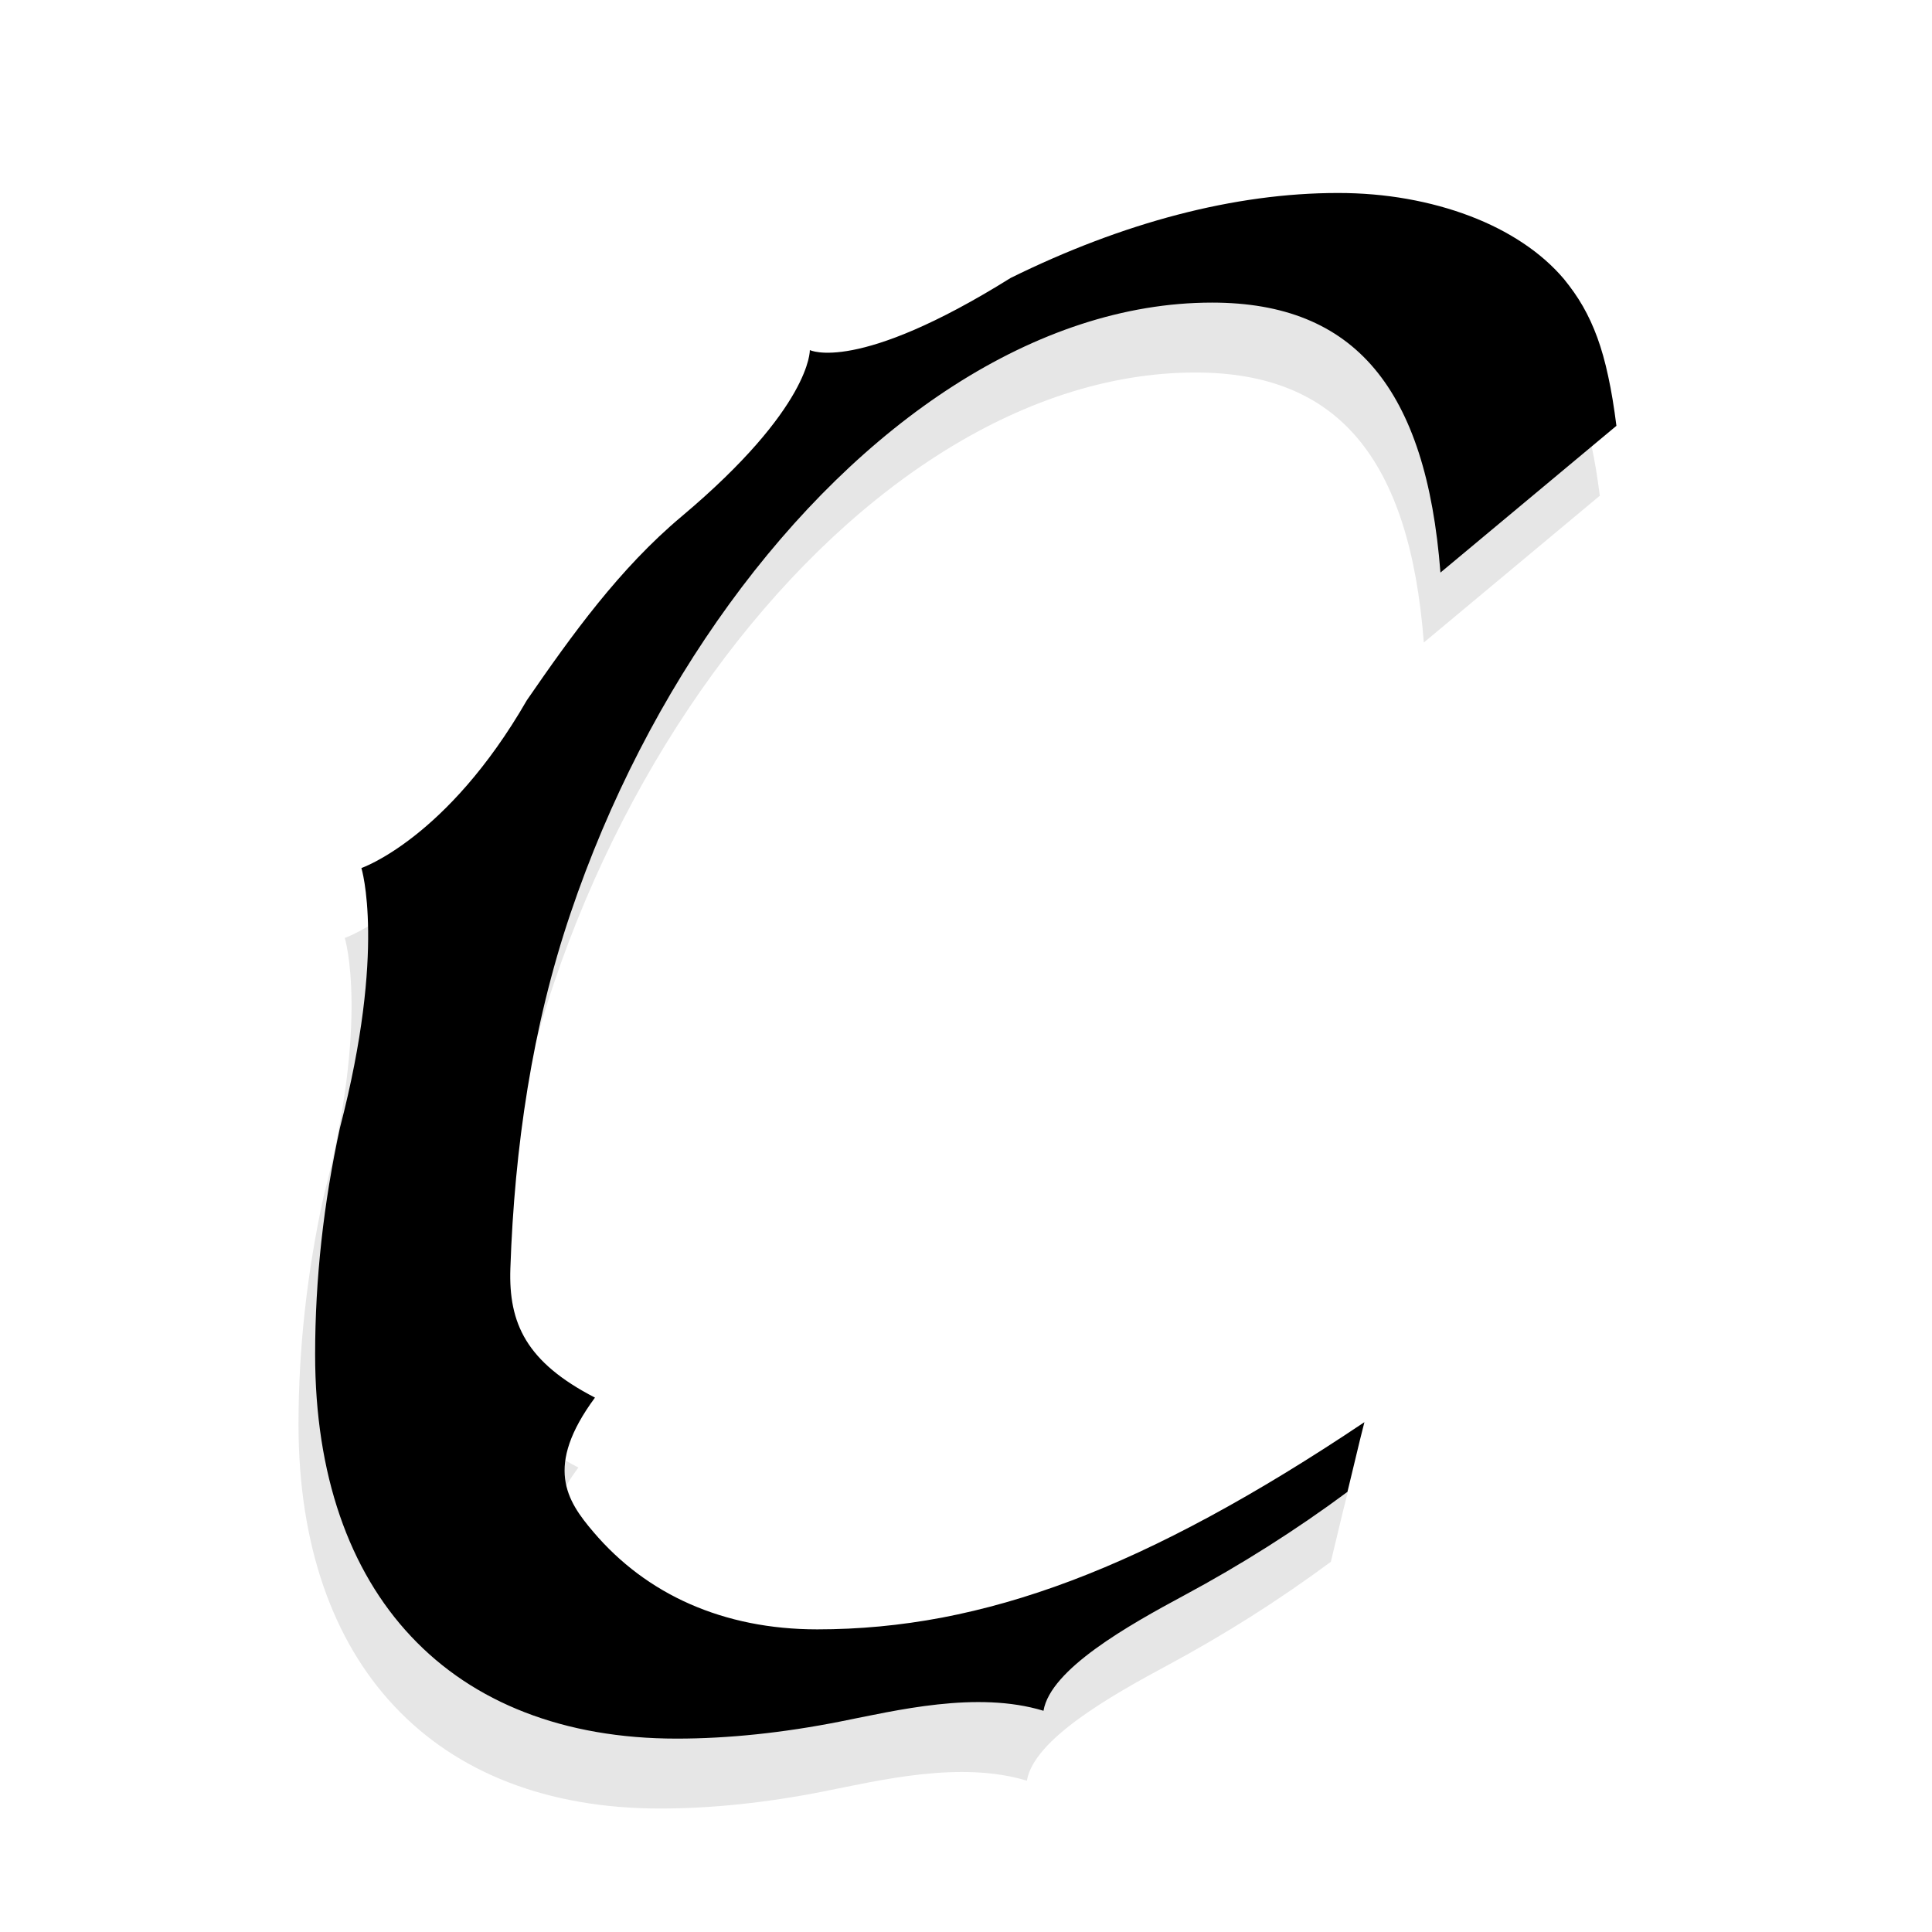
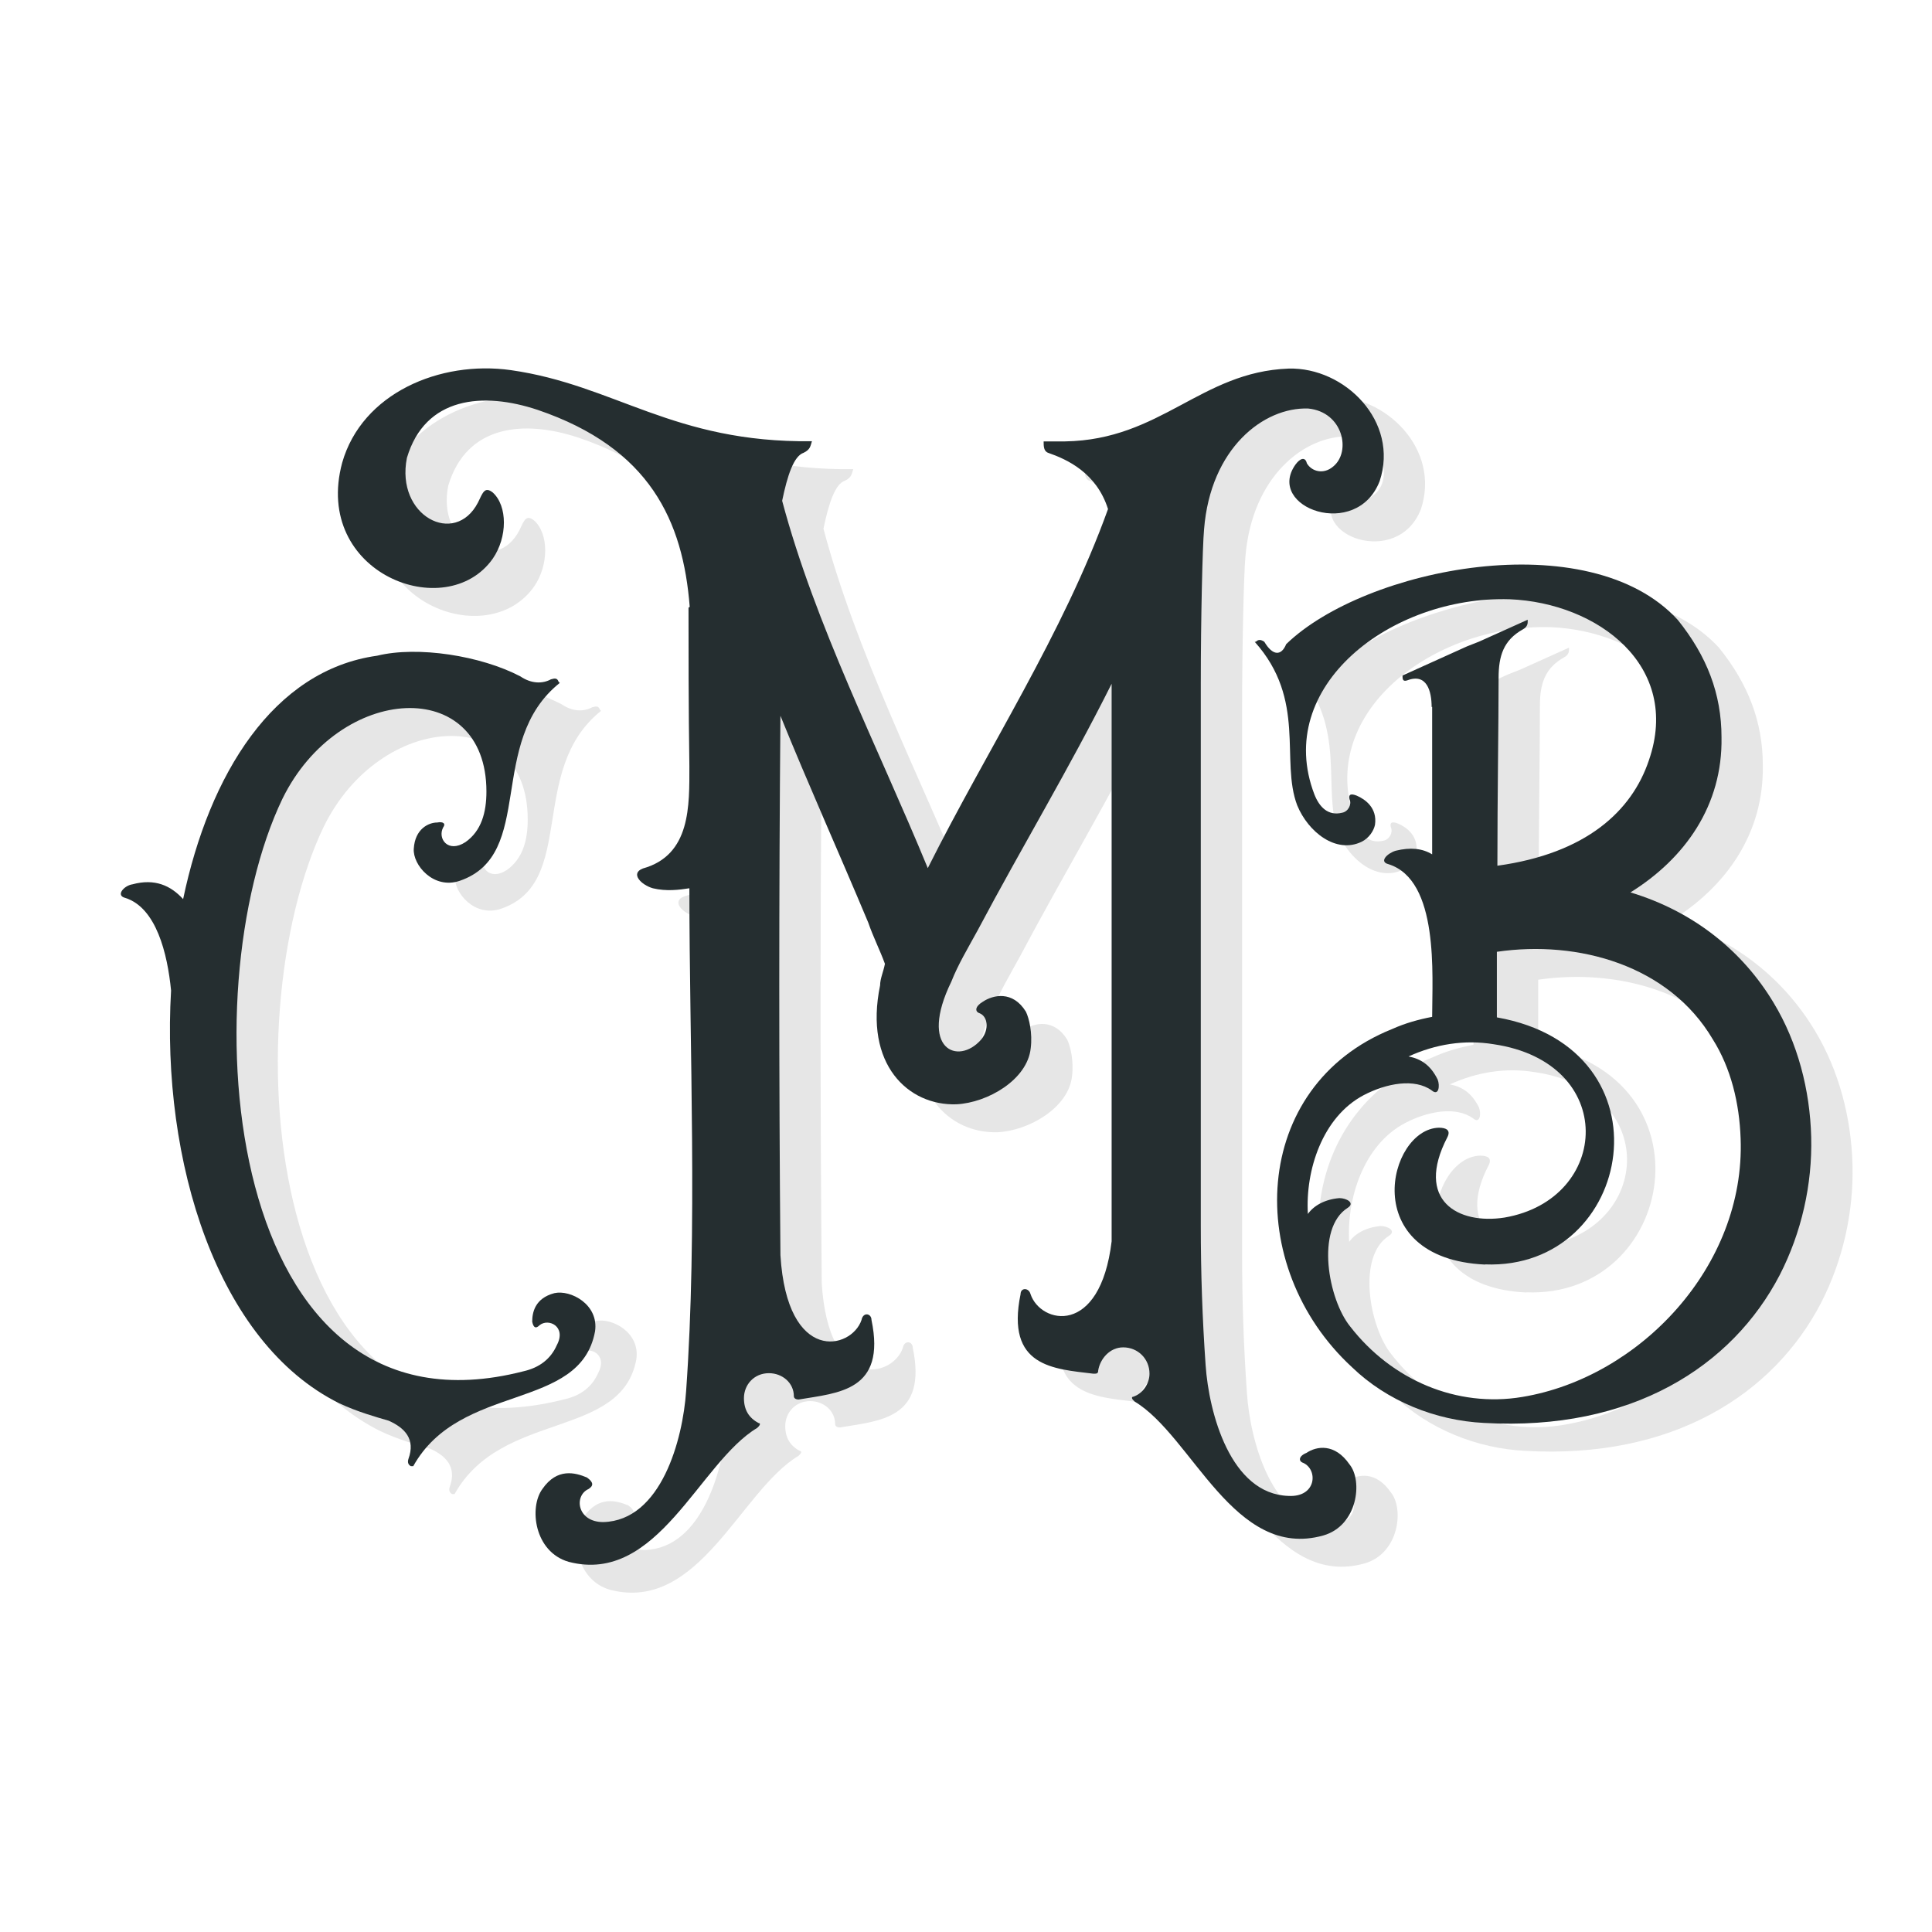
- <svg xmlns="http://www.w3.org/2000/svg" width="80" height="80" viewBox="0 0 21.167 21.167" version="1.1" id="svg8">
-   <defs id="defs2" />
-   <g id="layer1" transform="translate(-19.43047,-64.33073)">
-     <path d="m 34.197,80.678 c -0.599,0.402 -1.16,0.744 -1.692,1.032 -0.532,0.288 -1.035,0.522 -1.521,0.705 -0.485,0.183 -0.953,0.316 -1.413,0.404 -0.46,0.087 -0.913,0.129 -1.369,0.129 -0.515,0 -0.982,-0.096 -1.394,-0.277 -0.412,-0.181 -0.768,-0.448 -1.059,-0.791 -0.292,-0.343 -0.539,-0.716 0.018,-1.471 -0.754,-0.389 -0.947,-0.814 -0.927,-1.414 0.045,-1.325 0.239,-2.651 0.659,-3.891 0.419,-1.241 1.019,-2.398 1.739,-3.389 0.72,-0.991 1.56,-1.817 2.462,-2.395 0.902,-0.578 1.864,-0.908 2.828,-0.908 0.391,0 0.733,0.059 1.029,0.179 0.296,0.12 0.545,0.301 0.75,0.545 0.205,0.244 0.366,0.551 0.486,0.922 0.12,0.372 0.198,0.808 0.237,1.312 l 0.482,-0.402 0.482,-0.402 0.482,-0.402 0.482,-0.402 c -0.026,-0.204 -0.055,-0.383 -0.09,-0.542 -0.034,-0.159 -0.073,-0.298 -0.119,-0.424 -0.046,-0.126 -0.098,-0.238 -0.158,-0.343 -0.06,-0.105 -0.129,-0.202 -0.207,-0.298 -0.124,-0.147 -0.275,-0.279 -0.449,-0.395 -0.174,-0.116 -0.37,-0.216 -0.584,-0.297 -0.213,-0.081 -0.444,-0.144 -0.686,-0.187 -0.242,-0.043 -0.496,-0.065 -0.757,-0.065 -0.567,0 -1.156,0.081 -1.758,0.238 -0.601,0.157 -1.215,0.39 -1.829,0.693 -1.686,1.053 -2.2,0.79 -2.2,0.79 0,0 0.021,0.625 -1.406,1.824 -0.678,0.569 -1.199,1.294 -1.694,2.012 -0.874,1.517 -1.813,1.839 -1.813,1.839 0,0 0.275,0.886 -0.235,2.845 -0.179,0.823 -0.272,1.656 -0.272,2.485 0,0.657 0.093,1.248 0.271,1.766 0.178,0.518 0.441,0.962 0.781,1.323 0.34,0.362 0.758,0.642 1.246,0.831 0.487,0.189 1.044,0.288 1.663,0.288 0.567,0 1.168,-0.064 1.786,-0.186 0.618,-0.122 1.502,-0.341 2.233,-0.119 0.076,-0.455 0.926,-0.934 1.544,-1.266 0.618,-0.332 1.219,-0.712 1.786,-1.132 l 0.046,-0.191 0.046,-0.191 0.046,-0.191 z" style="font-style:normal;font-variant:normal;font-weight:normal;font-stretch:normal;font-size:11.289px;line-height:125%;font-family:Z003;-inkscape-font-specification:'Z003, Normal';font-variant-ligatures:normal;font-variant-caps:normal;font-variant-numeric:normal;font-variant-east-asian:normal;text-align:end;letter-spacing:0px;word-spacing:0px;writing-mode:lr-tb;text-anchor:end;fill:#e6e6e6;fill-opacity:1;stroke:none;stroke-width:0.265px;stroke-linecap:butt;stroke-linejoin:miter;stroke-opacity:1" id="path851-3" />
-     <path d="m 34.379,79.912 c -0.599,0.402 -1.16,0.744 -1.692,1.032 -0.532,0.288 -1.035,0.522 -1.521,0.705 -0.485,0.183 -0.953,0.316 -1.413,0.404 -0.46,0.087 -0.913,0.129 -1.369,0.129 -0.515,0 -0.982,-0.096 -1.394,-0.277 -0.412,-0.181 -0.768,-0.448 -1.059,-0.791 -0.292,-0.343 -0.539,-0.716 0.018,-1.471 -0.754,-0.389 -0.947,-0.814 -0.927,-1.414 0.045,-1.325 0.239,-2.651 0.659,-3.891 0.419,-1.241 1.019,-2.398 1.739,-3.389 0.72,-0.991 1.56,-1.817 2.462,-2.395 0.902,-0.578 1.864,-0.908 2.828,-0.908 0.391,0 0.733,0.059 1.029,0.179 0.296,0.12 0.545,0.301 0.75,0.545 0.205,0.244 0.366,0.551 0.486,0.922 0.12,0.372 0.198,0.808 0.237,1.312 l 0.482,-0.402 0.482,-0.402 0.482,-0.402 0.482,-0.402 c -0.026,-0.204 -0.055,-0.383 -0.09,-0.542 -0.034,-0.159 -0.073,-0.298 -0.119,-0.424 -0.046,-0.126 -0.098,-0.238 -0.158,-0.343 -0.06,-0.105 -0.129,-0.202 -0.207,-0.298 -0.124,-0.147 -0.275,-0.279 -0.449,-0.395 -0.174,-0.116 -0.37,-0.216 -0.584,-0.297 -0.213,-0.081 -0.444,-0.144 -0.686,-0.187 -0.242,-0.043 -0.496,-0.065 -0.757,-0.065 -0.567,0 -1.156,0.081 -1.758,0.238 -0.601,0.157 -1.215,0.39 -1.829,0.693 -1.686,1.053 -2.2,0.79 -2.2,0.79 0,0 0.021,0.625 -1.406,1.824 -0.678,0.569 -1.199,1.294 -1.694,2.012 -0.874,1.517 -1.813,1.839 -1.813,1.839 0,0 0.275,0.886 -0.235,2.845 -0.179,0.823 -0.272,1.656 -0.272,2.485 0,0.657 0.093,1.248 0.271,1.766 0.178,0.518 0.441,0.962 0.781,1.323 0.34,0.362 0.758,0.642 1.246,0.831 0.487,0.189 1.044,0.288 1.663,0.288 0.567,0 1.168,-0.064 1.786,-0.186 0.618,-0.122 1.502,-0.341 2.233,-0.119 0.076,-0.455 0.926,-0.934 1.544,-1.266 0.618,-0.332 1.219,-0.712 1.786,-1.132 l 0.046,-0.191 0.046,-0.191 0.046,-0.191 z" style="font-style:normal;font-variant:normal;font-weight:normal;font-stretch:normal;font-size:11.289px;line-height:125%;font-family:Z003;-inkscape-font-specification:'Z003, Normal';font-variant-ligatures:normal;font-variant-caps:normal;font-variant-numeric:normal;font-variant-east-asian:normal;text-align:end;letter-spacing:0px;word-spacing:0px;writing-mode:lr-tb;text-anchor:end;fill:#000000;fill-opacity:1;stroke:none;stroke-width:0.265px;stroke-linecap:butt;stroke-linejoin:miter;stroke-opacity:1" id="path851" />
+ <svg xmlns="http://www.w3.org/2000/svg" width="64" height="64" version="1.1" viewBox="0 0 16.933 16.933">
+   <g transform="matrix(1.5087 0 0 1.5087 -18.31 -4.2176)" fill="#e6e6e6" stroke-width=".175">
+     <path class="st3" d="m15.579 6.904c0.021-0.007 0.035-0.007 0.042 0.014l0.007 0.007c-0.43 0.344-0.136 0.998-0.582 1.15-0.152 0.051-0.273-0.093-0.266-0.187 0.007-0.115 0.086-0.152 0.136-0.152 0.035-0.007 0.051 0.007 0.035 0.028-0.035 0.065 0.028 0.152 0.129 0.086 0.093-0.065 0.122-0.173 0.122-0.294 0-0.675-0.855-0.631-1.185 0.042-0.538 1.12-0.353 3.777 1.4 3.326 0.093-0.021 0.159-0.072 0.194-0.152 0.058-0.108-0.049-0.159-0.101-0.115-0.021 0.021-0.035 0.014-0.042-0.021 0-0.051 0.014-0.136 0.129-0.166 0.093-0.021 0.259 0.065 0.236 0.222-0.086 0.467-0.783 0.294-1.056 0.783h-0.014c-0.014-0.007-0.021-0.021-0.014-0.042 0.042-0.115-0.021-0.18-0.115-0.222-0.072-0.021-0.18-0.051-0.287-0.101-0.711-0.353-1.035-1.407-0.977-2.398-0.021-0.215-0.086-0.481-0.266-0.538-0.058-0.014-0.007-0.072 0.042-0.079 0.129-0.035 0.222 0.007 0.294 0.086 0.152-0.725 0.524-1.33 1.127-1.414 0.236-0.058 0.603 0 0.832 0.12 0.065 0.044 0.13 0.044 0.18 0.016z" />
+     <path class="st3" d="m16.383 6.483c-0.039-0.499-0.231-0.922-0.883-1.144-0.317-0.106-0.654-0.078-0.76 0.279-0.067 0.337 0.279 0.518 0.413 0.259 0.028-0.058 0.039-0.095 0.086-0.058 0.086 0.078 0.086 0.259 0 0.384-0.27 0.384-1.048 0.086-0.875-0.557 0.115-0.404 0.568-0.596 0.98-0.538 0.605 0.086 0.942 0.423 1.749 0.413-0.009 0.028-0.009 0.048-0.048 0.067-0.058 0.019-0.095 0.134-0.125 0.279 0.192 0.721 0.557 1.432 0.846 2.134 0.346-0.691 0.788-1.365 1.047-2.086-0.067-0.212-0.24-0.289-0.346-0.326-0.028-0.009-0.028-0.039-0.028-0.067h0.125c0.557-0.009 0.788-0.404 1.298-0.423 0.326-0.009 0.644 0.307 0.529 0.654-0.134 0.346-0.663 0.153-0.49-0.095 0.028-0.039 0.058-0.048 0.067-0.009 0.028 0.048 0.097 0.067 0.153 0.019 0.106-0.086 0.058-0.317-0.145-0.337-0.259-0.009-0.568 0.231-0.605 0.702-0.009 0.095-0.019 0.518-0.019 0.894v3.153c0 0.27 0.009 0.538 0.028 0.808 0.019 0.279 0.145 0.749 0.481 0.76 0.164 0.009 0.173-0.153 0.086-0.192-0.028-0.009-0.028-0.039 0.019-0.058 0.058-0.039 0.164-0.058 0.25 0.067 0.078 0.095 0.048 0.356-0.153 0.413-0.518 0.145-0.76-0.577-1.095-0.778l-0.009-0.009c-0.009-0.009-0.009-0.019 0-0.019 0.058-0.019 0.095-0.078 0.095-0.134 0-0.086-0.067-0.153-0.153-0.153-0.078 0-0.134 0.067-0.145 0.134 0 0.019-0.009 0.019-0.028 0.019-0.231-0.028-0.51-0.039-0.423-0.462 0-0.039 0.048-0.039 0.058 0 0.058 0.173 0.404 0.25 0.471-0.307v-3.239c-0.25 0.499-0.518 0.942-0.778 1.432-0.058 0.106-0.115 0.201-0.153 0.298-0.192 0.393 0.039 0.49 0.173 0.337 0.048-0.058 0.039-0.134-0.009-0.153-0.028-0.009-0.028-0.039 0.019-0.067 0.058-0.039 0.173-0.067 0.25 0.058 0.019 0.039 0.039 0.125 0.028 0.212-0.019 0.183-0.25 0.317-0.432 0.326-0.279 0.009-0.538-0.231-0.443-0.691 0-0.039 0.019-0.078 0.028-0.125-0.028-0.078-0.067-0.153-0.097-0.24-0.173-0.413-0.346-0.797-0.51-1.201-0.009 1.048-0.009 2.095 0 3.134 0.039 0.635 0.413 0.548 0.471 0.376 0.009-0.048 0.058-0.039 0.058 0 0.086 0.413-0.192 0.423-0.423 0.462-0.019 0-0.028-0.009-0.028-0.019 0-0.078-0.067-0.134-0.145-0.134-0.086 0-0.145 0.067-0.145 0.145 0 0.067 0.028 0.115 0.086 0.145 0.009 0 0.009 0.009 0 0.019l-0.009 0.009c-0.337 0.201-0.577 0.913-1.095 0.778-0.201-0.058-0.231-0.317-0.153-0.423 0.086-0.125 0.192-0.095 0.259-0.067 0.039 0.028 0.039 0.048 0.009 0.067-0.086 0.039-0.067 0.192 0.086 0.192 0.337-0.009 0.462-0.481 0.481-0.76 0.067-0.933 0.019-2 0.019-2.922-0.058 0.009-0.134 0.019-0.212 0-0.067-0.019-0.134-0.086-0.058-0.115 0.279-0.078 0.27-0.365 0.27-0.596-0.005-0.333-0.005-0.688-0.005-0.919z" />
+     <path class="st3" d="m20.693 7.065c0-0.092-0.028-0.198-0.141-0.155-0.021 0.007-0.028 0-0.028-0.021v-0.007l0.374-0.169 0.071-0.028 0.282-0.127v0.014c0 0.021-0.014 0.035-0.028 0.042-0.113 0.063-0.141 0.155-0.141 0.282 0 0.268-0.007 0.69-0.007 1.091 0.515-0.071 0.781-0.317 0.88-0.612 0.19-0.548-0.296-0.915-0.809-0.936-0.69-0.021-1.374 0.508-1.134 1.134 0.028 0.071 0.078 0.127 0.162 0.106 0.035-0.007 0.056-0.049 0.042-0.078-0.007-0.028 0.007-0.035 0.042-0.021 0.049 0.021 0.12 0.071 0.106 0.169-0.007 0.035-0.035 0.078-0.078 0.099-0.148 0.071-0.31-0.056-0.374-0.212-0.099-0.261 0.056-0.612-0.247-0.95h0.007c0.014-0.014 0.028-0.014 0.049 0 0.049 0.083 0.099 0.083 0.127 0.014 0.458-0.444 1.76-0.704 2.275-0.141 0.169 0.21 0.254 0.43 0.254 0.682 0.007 0.395-0.212 0.704-0.529 0.901 0.374 0.113 0.654 0.346 0.831 0.64 0.141 0.233 0.212 0.508 0.219 0.781 0.007 0.275-0.056 0.555-0.183 0.802-0.275 0.529-0.859 0.908-1.718 0.859-0.282-0.014-0.563-0.127-0.767-0.324-0.633-0.584-0.591-1.633 0.233-1.964 0.078-0.035 0.155-0.056 0.233-0.071 0-0.24 0.042-0.795-0.254-0.887-0.056-0.014-0.007-0.063 0.042-0.078 0.085-0.021 0.155-0.014 0.212 0.021v-0.857zm0.31 3.239c-0.746-0.035-0.563-0.788-0.268-0.795 0.042 0 0.071 0.014 0.049 0.056-0.19 0.367 0.063 0.508 0.332 0.466 0.619-0.106 0.661-0.901-0.063-1.007-0.169-0.028-0.339 0-0.494 0.071 0.071 0.014 0.127 0.049 0.169 0.134 0.014 0.035 0.007 0.099-0.035 0.063-0.099-0.071-0.261-0.042-0.395 0.028-0.24 0.127-0.339 0.437-0.324 0.69 0.035-0.049 0.099-0.085 0.183-0.092 0.042 0 0.092 0.028 0.049 0.056-0.19 0.12-0.113 0.534 0.014 0.69 0.24 0.31 0.619 0.473 1 0.409 0.682-0.113 1.296-0.76 1.268-1.501-0.007-0.205-0.056-0.409-0.162-0.577-0.254-0.43-0.781-0.577-1.254-0.508v0.381c1.03 0.182 0.797 1.469-0.069 1.435z" />
+   </g>
+   <g transform="matrix(1.5087 0 0 1.5087 -18.672 -4.4624)" fill="#252e30" stroke-width=".175">
+     <path class="st3" d="m15.579 6.904c0.021-0.007 0.035-0.007 0.042 0.014l0.007 0.007c-0.43 0.344-0.136 0.998-0.582 1.15-0.152 0.051-0.273-0.093-0.266-0.187 0.007-0.115 0.086-0.152 0.136-0.152 0.035-0.007 0.051 0.007 0.035 0.028-0.035 0.065 0.028 0.152 0.129 0.086 0.093-0.065 0.122-0.173 0.122-0.294 0-0.675-0.855-0.631-1.185 0.042-0.538 1.12-0.353 3.777 1.4 3.326 0.093-0.021 0.159-0.072 0.194-0.152 0.058-0.108-0.049-0.159-0.101-0.115-0.021 0.021-0.035 0.014-0.042-0.021 0-0.051 0.014-0.136 0.129-0.166 0.093-0.021 0.259 0.065 0.236 0.222-0.086 0.467-0.783 0.294-1.056 0.783h-0.014c-0.014-0.007-0.021-0.021-0.014-0.042 0.042-0.115-0.021-0.18-0.115-0.222-0.072-0.021-0.18-0.051-0.287-0.101-0.711-0.353-1.035-1.407-0.977-2.398-0.021-0.215-0.086-0.481-0.266-0.538-0.058-0.014-0.007-0.072 0.042-0.079 0.129-0.035 0.222 0.007 0.294 0.086 0.152-0.725 0.524-1.33 1.127-1.414 0.236-0.058 0.603 0 0.832 0.12 0.065 0.044 0.13 0.044 0.18 0.016z" />
+     <path class="st3" d="m16.383 6.483c-0.039-0.499-0.231-0.922-0.883-1.144-0.317-0.106-0.654-0.078-0.76 0.279-0.067 0.337 0.279 0.518 0.413 0.259 0.028-0.058 0.039-0.095 0.086-0.058 0.086 0.078 0.086 0.259 0 0.384-0.27 0.384-1.048 0.086-0.875-0.557 0.115-0.404 0.568-0.596 0.98-0.538 0.605 0.086 0.942 0.423 1.749 0.413-0.009 0.028-0.009 0.048-0.048 0.067-0.058 0.019-0.095 0.134-0.125 0.279 0.192 0.721 0.557 1.432 0.846 2.134 0.346-0.691 0.788-1.365 1.047-2.086-0.067-0.212-0.24-0.289-0.346-0.326-0.028-0.009-0.028-0.039-0.028-0.067h0.125c0.557-0.009 0.788-0.404 1.298-0.423 0.326-0.009 0.644 0.307 0.529 0.654-0.134 0.346-0.663 0.153-0.49-0.095 0.028-0.039 0.058-0.048 0.067-0.009 0.028 0.048 0.097 0.067 0.153 0.019 0.106-0.086 0.058-0.317-0.145-0.337-0.259-0.009-0.568 0.231-0.605 0.702-0.009 0.095-0.019 0.518-0.019 0.894v3.153c0 0.27 0.009 0.538 0.028 0.808 0.019 0.279 0.145 0.749 0.481 0.76 0.164 0.009 0.173-0.153 0.086-0.192-0.028-0.009-0.028-0.039 0.019-0.058 0.058-0.039 0.164-0.058 0.25 0.067 0.078 0.095 0.048 0.356-0.153 0.413-0.518 0.145-0.76-0.577-1.095-0.778l-0.009-0.009c-0.009-0.009-0.009-0.019 0-0.019 0.058-0.019 0.095-0.078 0.095-0.134 0-0.086-0.067-0.153-0.153-0.153-0.078 0-0.134 0.067-0.145 0.134 0 0.019-0.009 0.019-0.028 0.019-0.231-0.028-0.51-0.039-0.423-0.462 0-0.039 0.048-0.039 0.058 0 0.058 0.173 0.404 0.25 0.471-0.307v-3.239c-0.25 0.499-0.518 0.942-0.778 1.432-0.058 0.106-0.115 0.201-0.153 0.298-0.192 0.393 0.039 0.49 0.173 0.337 0.048-0.058 0.039-0.134-0.009-0.153-0.028-0.009-0.028-0.039 0.019-0.067 0.058-0.039 0.173-0.067 0.25 0.058 0.019 0.039 0.039 0.125 0.028 0.212-0.019 0.183-0.25 0.317-0.432 0.326-0.279 0.009-0.538-0.231-0.443-0.691 0-0.039 0.019-0.078 0.028-0.125-0.028-0.078-0.067-0.153-0.097-0.24-0.173-0.413-0.346-0.797-0.51-1.201-0.009 1.048-0.009 2.095 0 3.134 0.039 0.635 0.413 0.548 0.471 0.376 0.009-0.048 0.058-0.039 0.058 0 0.086 0.413-0.192 0.423-0.423 0.462-0.019 0-0.028-0.009-0.028-0.019 0-0.078-0.067-0.134-0.145-0.134-0.086 0-0.145 0.067-0.145 0.145 0 0.067 0.028 0.115 0.086 0.145 0.009 0 0.009 0.009 0 0.019l-0.009 0.009c-0.337 0.201-0.577 0.913-1.095 0.778-0.201-0.058-0.231-0.317-0.153-0.423 0.086-0.125 0.192-0.095 0.259-0.067 0.039 0.028 0.039 0.048 0.009 0.067-0.086 0.039-0.067 0.192 0.086 0.192 0.337-0.009 0.462-0.481 0.481-0.76 0.067-0.933 0.019-2 0.019-2.922-0.058 0.009-0.134 0.019-0.212 0-0.067-0.019-0.134-0.086-0.058-0.115 0.279-0.078 0.27-0.365 0.27-0.596-0.005-0.333-0.005-0.688-0.005-0.919z" />
+     <path class="st3" d="m20.693 7.065c0-0.092-0.028-0.198-0.141-0.155-0.021 0.007-0.028 0-0.028-0.021v-0.007l0.374-0.169 0.071-0.028 0.282-0.127v0.014c0 0.021-0.014 0.035-0.028 0.042-0.113 0.063-0.141 0.155-0.141 0.282 0 0.268-0.007 0.69-0.007 1.091 0.515-0.071 0.781-0.317 0.88-0.612 0.19-0.548-0.296-0.915-0.809-0.936-0.69-0.021-1.374 0.508-1.134 1.134 0.028 0.071 0.078 0.127 0.162 0.106 0.035-0.007 0.056-0.049 0.042-0.078-0.007-0.028 0.007-0.035 0.042-0.021 0.049 0.021 0.12 0.071 0.106 0.169-0.007 0.035-0.035 0.078-0.078 0.099-0.148 0.071-0.31-0.056-0.374-0.212-0.099-0.261 0.056-0.612-0.247-0.95h0.007c0.014-0.014 0.028-0.014 0.049 0 0.049 0.083 0.099 0.083 0.127 0.014 0.458-0.444 1.76-0.704 2.275-0.141 0.169 0.21 0.254 0.43 0.254 0.682 0.007 0.395-0.212 0.704-0.529 0.901 0.374 0.113 0.654 0.346 0.831 0.64 0.141 0.233 0.212 0.508 0.219 0.781 0.007 0.275-0.056 0.555-0.183 0.802-0.275 0.529-0.859 0.908-1.718 0.859-0.282-0.014-0.563-0.127-0.767-0.324-0.633-0.584-0.591-1.633 0.233-1.964 0.078-0.035 0.155-0.056 0.233-0.071 0-0.24 0.042-0.795-0.254-0.887-0.056-0.014-0.007-0.063 0.042-0.078 0.085-0.021 0.155-0.014 0.212 0.021v-0.857zm0.31 3.239c-0.746-0.035-0.563-0.788-0.268-0.795 0.042 0 0.071 0.014 0.049 0.056-0.19 0.367 0.063 0.508 0.332 0.466 0.619-0.106 0.661-0.901-0.063-1.007-0.169-0.028-0.339 0-0.494 0.071 0.071 0.014 0.127 0.049 0.169 0.134 0.014 0.035 0.007 0.099-0.035 0.063-0.099-0.071-0.261-0.042-0.395 0.028-0.24 0.127-0.339 0.437-0.324 0.69 0.035-0.049 0.099-0.085 0.183-0.092 0.042 0 0.092 0.028 0.049 0.056-0.19 0.12-0.113 0.534 0.014 0.69 0.24 0.31 0.619 0.473 1 0.409 0.682-0.113 1.296-0.76 1.268-1.501-0.007-0.205-0.056-0.409-0.162-0.577-0.254-0.43-0.781-0.577-1.254-0.508v0.381c1.03 0.182 0.797 1.469-0.069 1.435z" />
  </g>
</svg>
